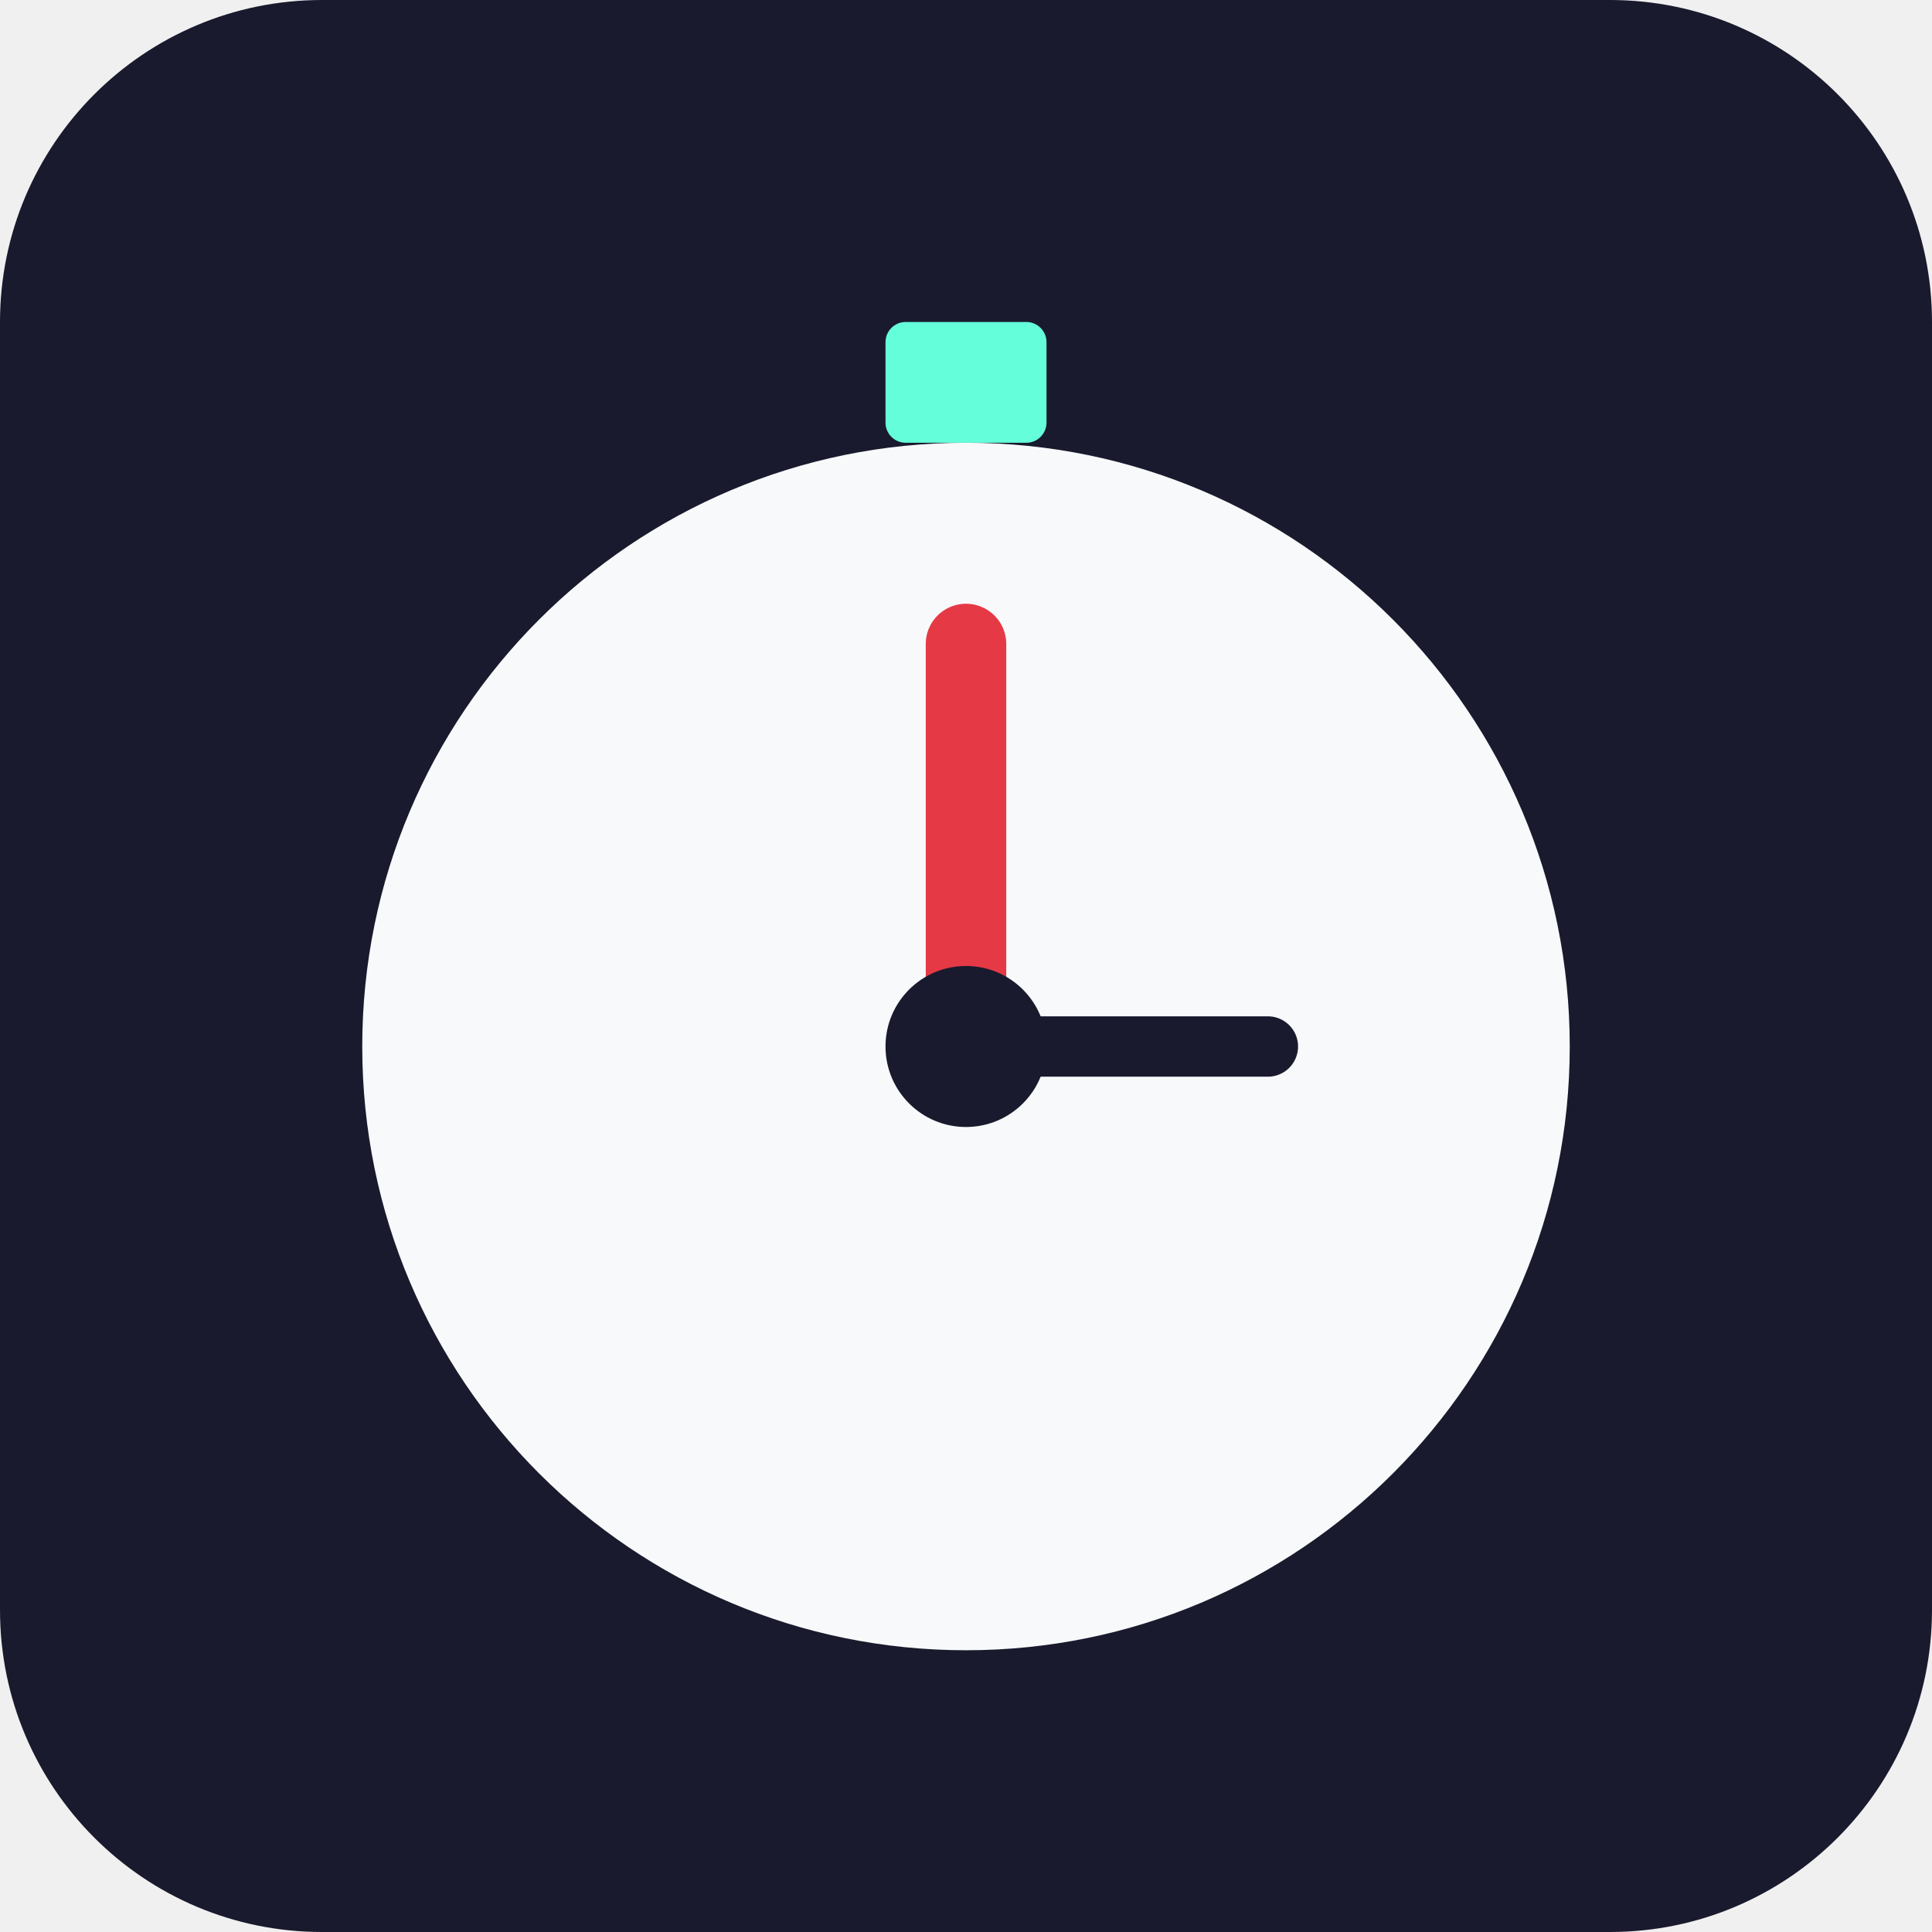
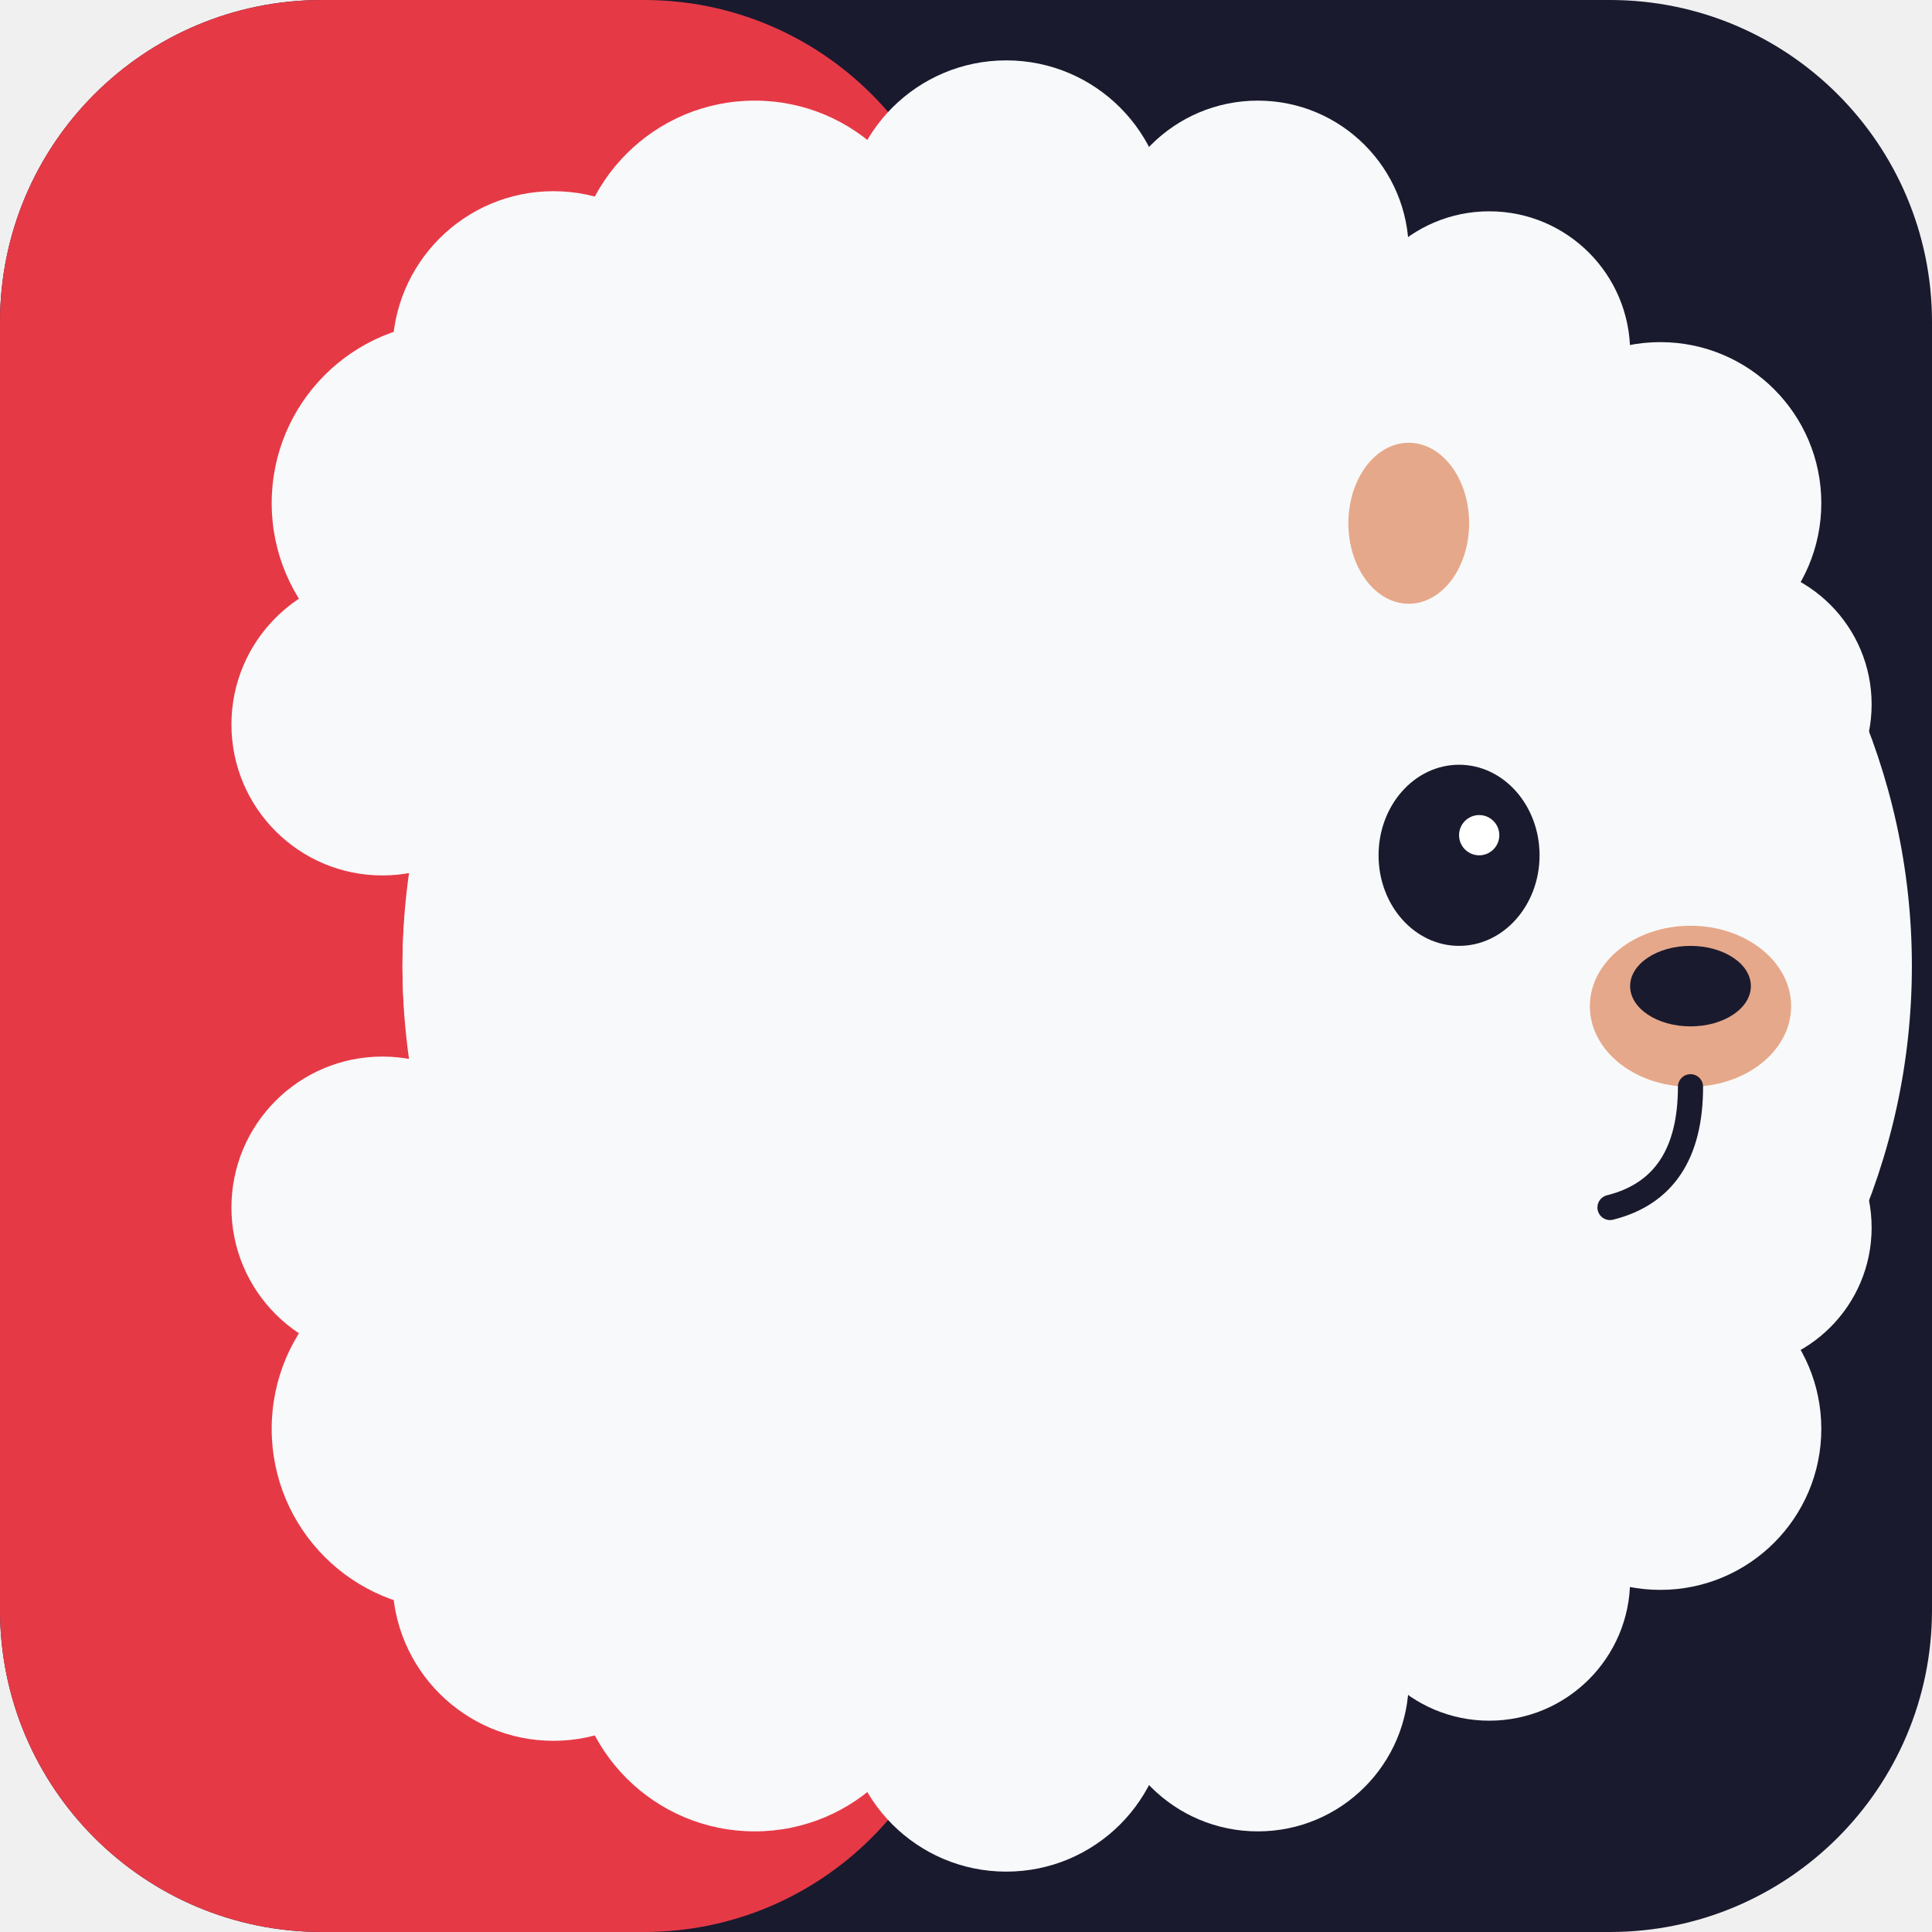
<svg xmlns="http://www.w3.org/2000/svg" width="192" height="192" viewBox="0 0 192 192">
  <rect width="192" height="192" fill="#1a1a2e" rx="32" />
-   <circle cx="96" cy="104" r="60" fill="#f8f9fa" />
-   <path d="M96 104 L96 64" stroke="#e63946" stroke-width="8" stroke-linecap="round" />
-   <path d="M96 104 L126 104" stroke="#1a1a2e" stroke-width="6" stroke-linecap="round" />
-   <circle cx="96" cy="104" r="8" fill="#1a1a2e" />
-   <rect x="88" y="32" width="16" height="12" rx="2" fill="#64ffda" />
+   <rect x="0" y="0" width="96" height="192" fill="#e63946" rx="32" clip-path="url(#leftClip)" />
+   <defs>
+     <clipPath id="leftClip">
+       <rect x="0" y="0" width="96" height="192" rx="32" />
+     </clipPath>
+   </defs>
+   <ellipse cx="115" cy="96" rx="75" ry="70" fill="#f8f9fa" />
+   <ellipse cx="105" cy="96" rx="65" ry="60" fill="#f8f9fa" />
+   <circle cx="45" cy="50" r="18" fill="#f8f9fa" />
+   <circle cx="55" cy="35" r="16" fill="#f8f9fa" />
+   <circle cx="75" cy="28" r="18" fill="#f8f9fa" />
+   <circle cx="100" cy="22" r="16" fill="#f8f9fa" />
+   <circle cx="125" cy="25" r="15" fill="#f8f9fa" />
+   <circle cx="148" cy="35" r="14" fill="#f8f9fa" />
+   <circle cx="165" cy="50" r="16" fill="#f8f9fa" />
+   <circle cx="172" cy="70" r="14" fill="#f8f9fa" />
+   <circle cx="175" cy="96" r="13" fill="#f8f9fa" />
+   <circle cx="172" cy="122" r="14" fill="#f8f9fa" />
+   <circle cx="165" cy="142" r="16" fill="#f8f9fa" />
+   <circle cx="148" cy="157" r="14" fill="#f8f9fa" />
+   <circle cx="125" cy="167" r="15" fill="#f8f9fa" />
+   <circle cx="100" cy="170" r="16" fill="#f8f9fa" />
+   <circle cx="75" cy="164" r="18" fill="#f8f9fa" />
+   <circle cx="55" cy="157" r="16" fill="#f8f9fa" />
+   <circle cx="45" cy="142" r="18" fill="#f8f9fa" />
+   <circle cx="38" cy="120" r="15" fill="#f8f9fa" />
+   <circle cx="38" cy="72" r="15" fill="#f8f9fa" />
+   <ellipse cx="130" cy="96" rx="45" ry="50" fill="#f8f9fa" />
+   <ellipse cx="145" cy="85" rx="8" ry="9" fill="#1a1a2e" />
+   <circle cx="147" cy="83" r="2" fill="#ffffff" />
+   <ellipse cx="168" cy="100" rx="10" ry="8" fill="#e6a88a" />
+   <ellipse cx="168" cy="98" rx="6" ry="4" fill="#1a1a2e" />
+   <path d="M168 108 Q168 118 160 120" stroke="#1a1a2e" stroke-width="2.5" fill="none" stroke-linecap="round" />
+   <ellipse cx="140" cy="50" rx="12" ry="15" fill="#f8f9fa" />
+   <ellipse cx="140" cy="52" rx="6" ry="8" fill="#e6a88a" />
</svg>
